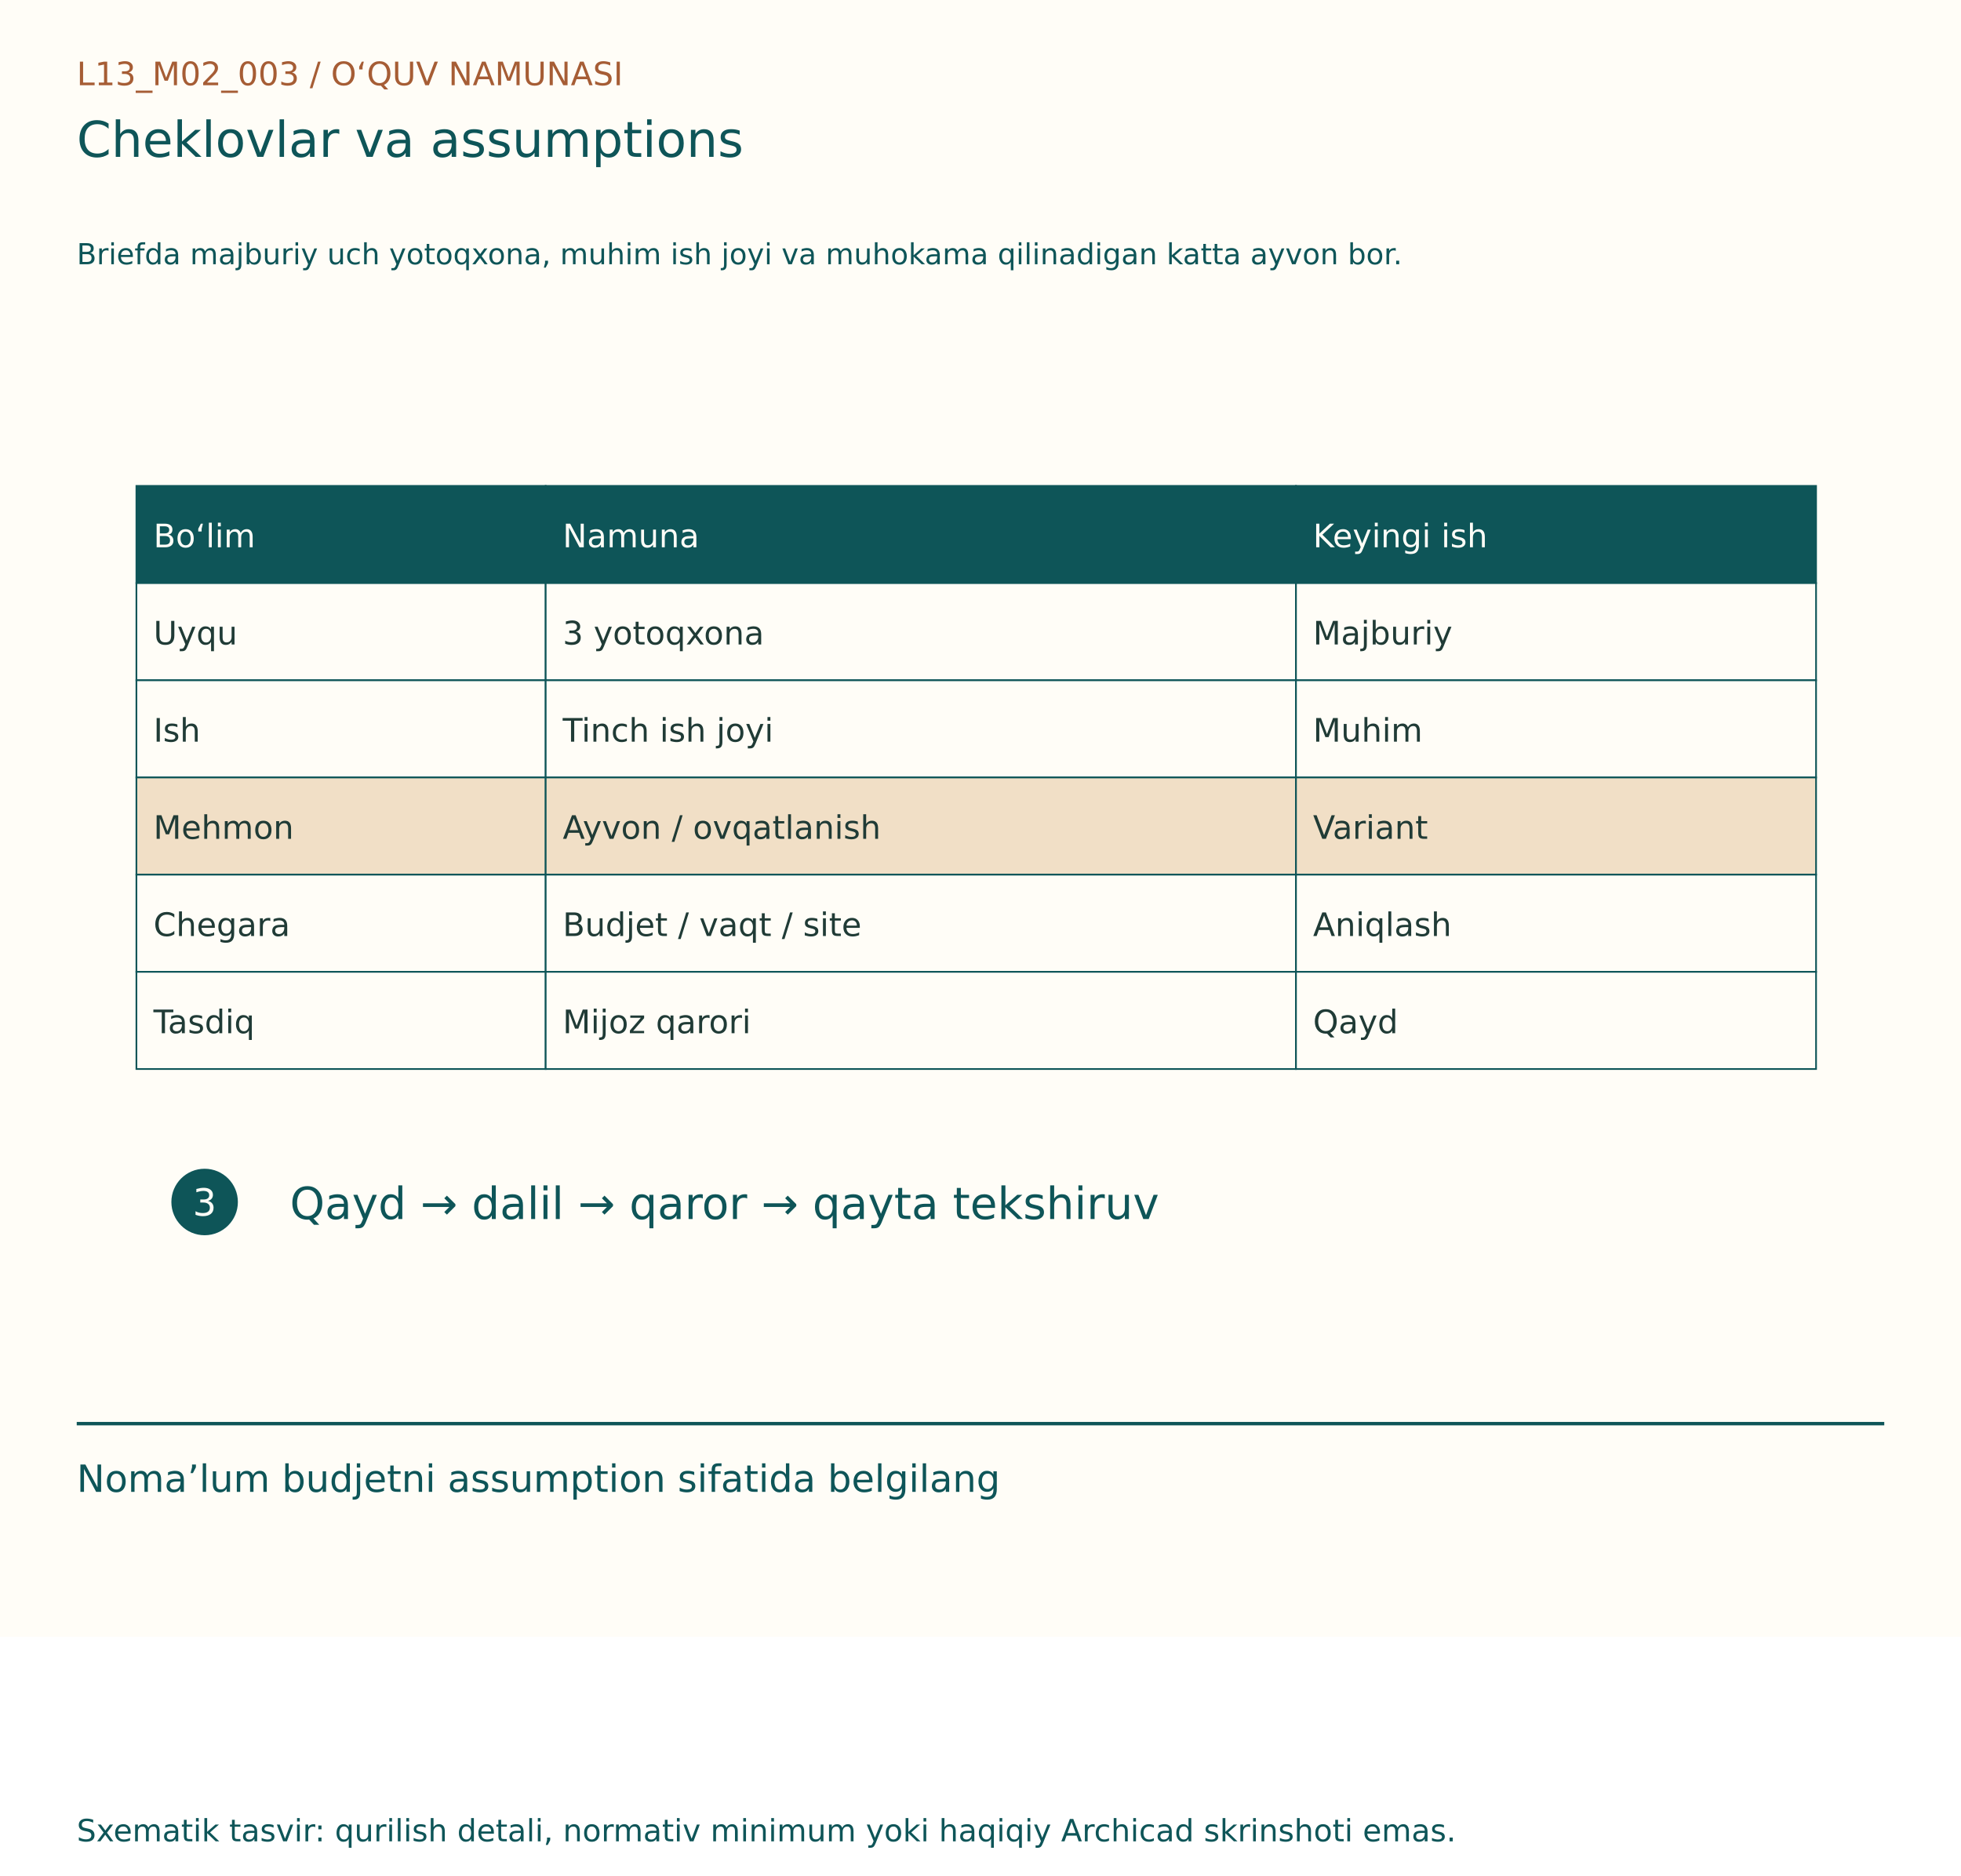
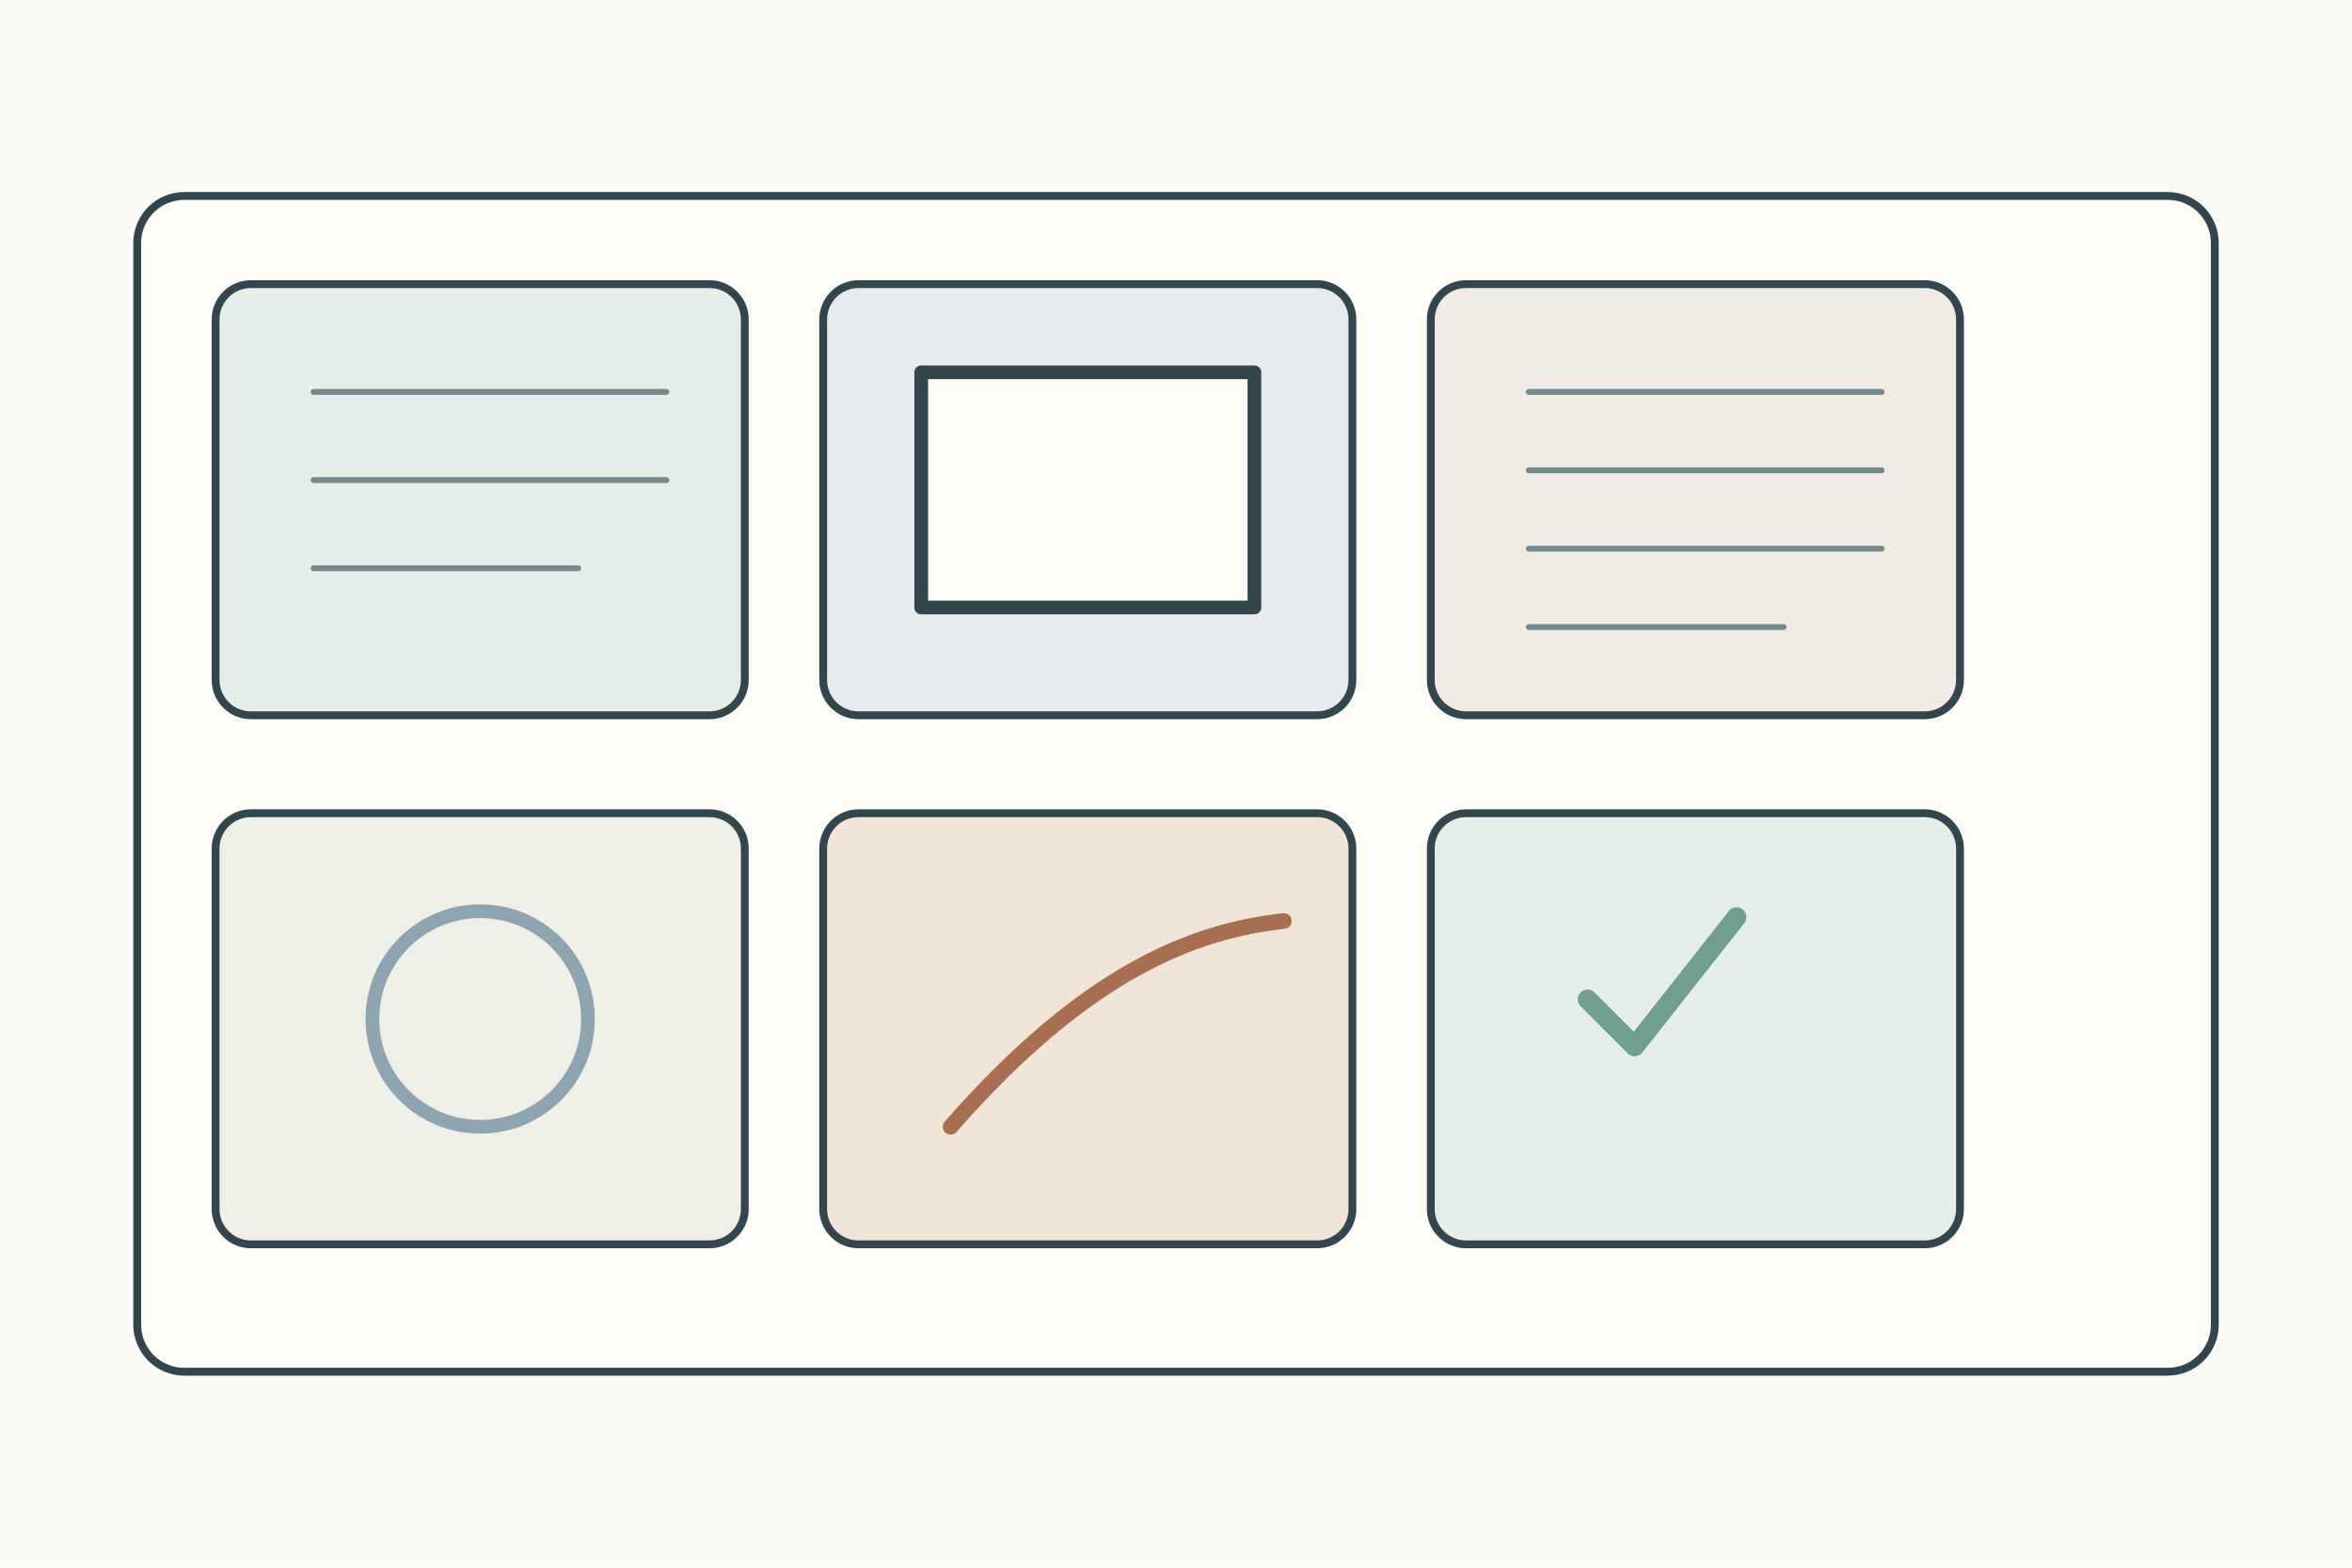
- <svg xmlns="http://www.w3.org/2000/svg" width="1150" height="1100" viewBox="0 0 1150 1100">
-   <rect width="1150" height="960" fill="#FFFDF7" />
-   <g font-family="DejaVu Sans, Segoe UI, sans-serif">
-     <text x="45" y="50" font-size="19" fill="#A65D35">L13_M02_003  /  O‘QUV NAMUNASI</text>
-     <text x="45" y="92" font-size="29" fill="#0E5558">Cheklovlar va assumptions</text>
-     <text x="45" y="155" font-size="17" fill="#0E5558">Briefda majburiy uch yotoqxona, muhim ish joyi va muhokama qilinadigan katta ayvon bor.</text>
-     <g transform="translate(0,80)">
-       <rect x="80" y="205" width="240" height="57" fill="#0E5558" stroke="#0E5558" stroke-width="1" />
-       <text x="90" y="241" font-size="19" fill="#FFFDF7">Bo‘lim</text>
-       <rect x="320" y="205" width="440" height="57" fill="#0E5558" stroke="#0E5558" stroke-width="1" />
-       <text x="330" y="241" font-size="19" fill="#FFFDF7">Namuna</text>
-       <rect x="760" y="205" width="305" height="57" fill="#0E5558" stroke="#0E5558" stroke-width="1" />
-       <text x="770" y="241" font-size="19" fill="#FFFDF7">Keyingi ish</text>
-       <rect x="80" y="262" width="240" height="57" fill="#FFFDF7" stroke="#0E5558" stroke-width="1" />
-       <text x="90" y="298" font-size="19" fill="#203B36">Uyqu</text>
-       <rect x="320" y="262" width="440" height="57" fill="#FFFDF7" stroke="#0E5558" stroke-width="1" />
-       <text x="330" y="298" font-size="19" fill="#203B36">3 yotoqxona</text>
-       <rect x="760" y="262" width="305" height="57" fill="#FFFDF7" stroke="#0E5558" stroke-width="1" />
-       <text x="770" y="298" font-size="19" fill="#203B36">Majburiy</text>
-       <rect x="80" y="319" width="240" height="57" fill="#FFFDF7" stroke="#0E5558" stroke-width="1" />
-       <text x="90" y="355" font-size="19" fill="#203B36">Ish</text>
-       <rect x="320" y="319" width="440" height="57" fill="#FFFDF7" stroke="#0E5558" stroke-width="1" />
-       <text x="330" y="355" font-size="19" fill="#203B36">Tinch ish joyi</text>
-       <rect x="760" y="319" width="305" height="57" fill="#FFFDF7" stroke="#0E5558" stroke-width="1" />
-       <text x="770" y="355" font-size="19" fill="#203B36">Muhim</text>
-       <rect x="80" y="376" width="240" height="57" fill="#F1DFC6" stroke="#0E5558" stroke-width="1" />
-       <text x="90" y="412" font-size="19" fill="#203B36">Mehmon</text>
-       <rect x="320" y="376" width="440" height="57" fill="#F1DFC6" stroke="#0E5558" stroke-width="1" />
-       <text x="330" y="412" font-size="19" fill="#203B36">Ayvon / ovqatlanish</text>
-       <rect x="760" y="376" width="305" height="57" fill="#F1DFC6" stroke="#0E5558" stroke-width="1" />
-       <text x="770" y="412" font-size="19" fill="#203B36">Variant</text>
-       <rect x="80" y="433" width="240" height="57" fill="#FFFDF7" stroke="#0E5558" stroke-width="1" />
-       <text x="90" y="469" font-size="19" fill="#203B36">Chegara</text>
-       <rect x="320" y="433" width="440" height="57" fill="#FFFDF7" stroke="#0E5558" stroke-width="1" />
-       <text x="330" y="469" font-size="19" fill="#203B36">Budjet / vaqt / site</text>
-       <rect x="760" y="433" width="305" height="57" fill="#FFFDF7" stroke="#0E5558" stroke-width="1" />
-       <text x="770" y="469" font-size="19" fill="#203B36">Aniqlash</text>
-       <rect x="80" y="490" width="240" height="57" fill="#FFFDF7" stroke="#0E5558" stroke-width="1" />
-       <text x="90" y="526" font-size="19" fill="#203B36">Tasdiq</text>
-       <rect x="320" y="490" width="440" height="57" fill="#FFFDF7" stroke="#0E5558" stroke-width="1" />
-       <text x="330" y="526" font-size="19" fill="#203B36">Mijoz qarori</text>
-       <rect x="760" y="490" width="305" height="57" fill="#FFFDF7" stroke="#0E5558" stroke-width="1" />
-       <text x="770" y="526" font-size="19" fill="#203B36">Qayd</text>
-       <circle cx="120" cy="625" r="18" fill="#0E5558" stroke="#0E5558" stroke-width="3" />
-       <text x="113" y="633" font-size="22" fill="#FFFDF7">3</text>
-       <text x="170" y="635" font-size="26" fill="#0E5558">Qayd → dalil → qaror → qayta tekshiruv</text>
+ <svg xmlns="http://www.w3.org/2000/svg" width="1200" height="800">
+   <rect width="1200" height="800" fill="#fbfaf4" />
+   <g stroke="#34464d" stroke-width="4" fill="none" stroke-linecap="round" stroke-linejoin="round">
+     <rect x="70" y="100" width="1060" height="600" rx="24" fill="#fffef9" />
+     <g transform="translate(110 145)">
+       <g>
+         <rect width="270" height="220" rx="18" fill="#e5eee8" />
+         <path d="M50 55h180M50 100h180M50 145h135" stroke="#75888d" stroke-width="3" />
+       </g>
+       <g transform="translate(310 0)">
+         <rect width="270" height="220" rx="18" fill="#e7ebef" />
+         <rect x="50" y="45" width="170" height="120" fill="#fffef9" stroke-width="7" />
+       </g>
+       <g transform="translate(620 0)">
+         <rect width="270" height="220" rx="18" fill="#f0ece5" />
+         <path d="M50 55h180M50 95h180M50 135h180M50 175h130" stroke="#75888d" stroke-width="3" />
+       </g>
+       <g transform="translate(0 270)">
+         <rect width="270" height="220" rx="18" fill="#eef0e8" />
+         <circle cx="135" cy="105" r="55" fill="none" stroke="#8ea4b0" stroke-width="7" />
+       </g>
+       <g transform="translate(310 270)">
+         <rect width="270" height="220" rx="18" fill="#f0e5d7" />
+         <path d="M65 160c70-80 125-100 170-105" stroke="#a66f50" stroke-width="8" />
+       </g>
+       <g transform="translate(620 270)">
+         <rect width="270" height="220" rx="18" fill="#e5eee8" />
+         <path d="M80 95l24 24 52-66" stroke="#6f9f8d" stroke-width="10" />
+       </g>
    </g>
-     <line x1="45" y1="835" x2="1105" y2="835" stroke="#0E5558" stroke-width="2" />
-     <text x="45" y="875" font-size="22" fill="#0E5558">Noma’lum budjetni assumption sifatida belgilang</text>
-     <text x="45" y="1080" font-size="18" fill="#0E5558">Sxematik tasvir: qurilish detali, normativ minimum yoki haqiqiy Archicad skrinshoti emas.</text>
  </g>
</svg>
